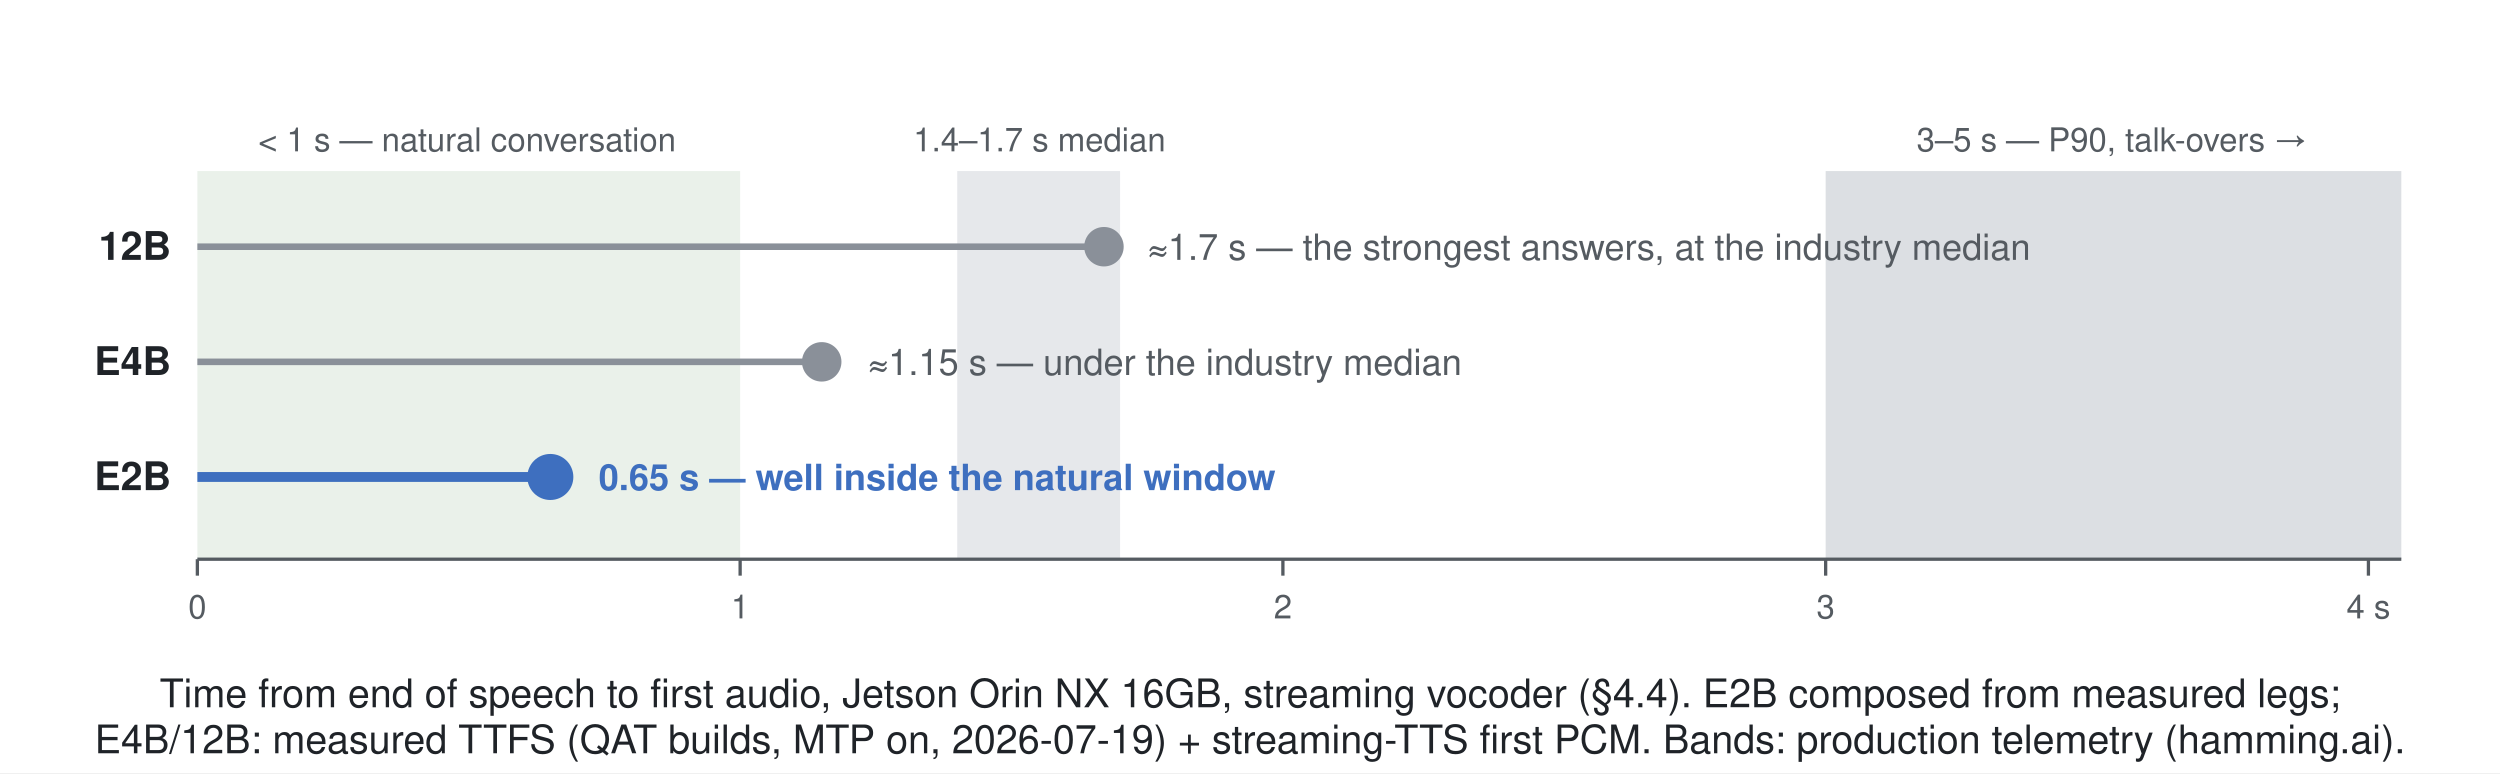
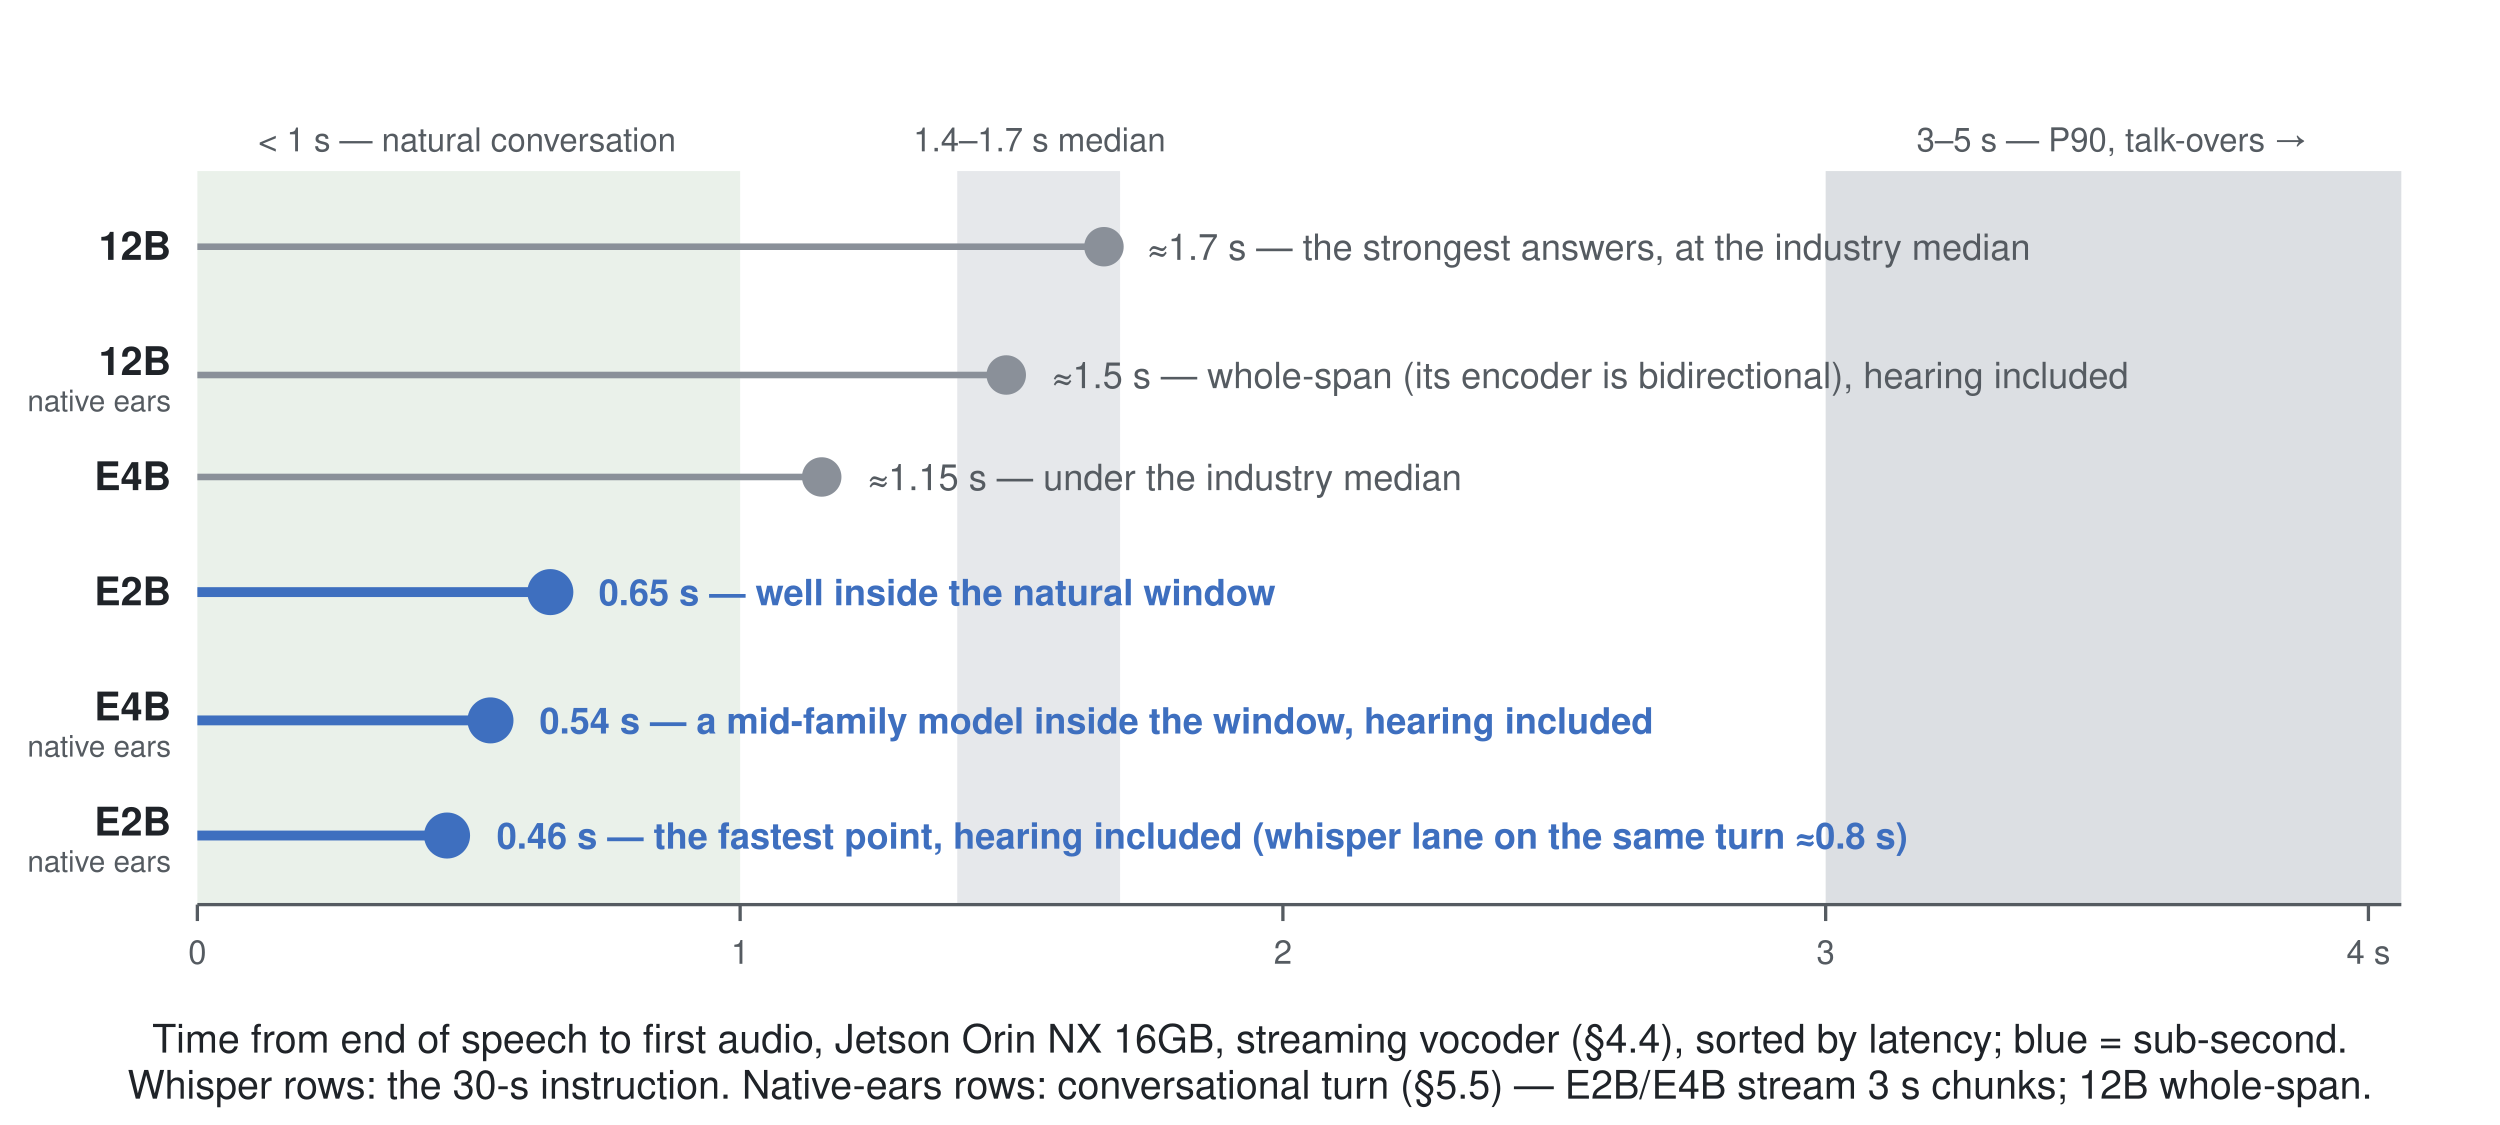
- <svg xmlns="http://www.w3.org/2000/svg" viewBox="0 0 760 235" font-family="Helvetica, Arial, sans-serif">
-   <rect width="760" height="235" fill="#ffffff" />
-   <rect x="60" y="52" width="165" height="118" fill="#eaf1ea" />
-   <rect x="291" y="52" width="49.5" height="118" fill="#e6e8eb" />
-   <rect x="555" y="52" width="175" height="118" fill="#dcdfe3" />
+ <svg xmlns="http://www.w3.org/2000/svg" viewBox="0 0 760 342" font-family="Helvetica, Arial, sans-serif">
+   <rect width="760" height="342" fill="#ffffff" />
+   <rect x="60" y="52" width="165" height="223" fill="#eaf1ea" />
+   <rect x="291" y="52" width="49.5" height="223" fill="#e6e8eb" />
+   <rect x="555" y="52" width="175" height="223" fill="#dcdfe3" />
  <g font-size="10" fill="#555b61" text-anchor="middle">
    <text x="142" y="46">&lt; 1 s — natural conversation</text>
    <text x="316" y="46">1.4–1.7 s median</text>
    <text x="642" y="46">3–5 s — P90, talk-overs →</text>
  </g>
  <g font-size="12" fill="#1f2328">
    <text x="52" y="79" text-anchor="end" font-weight="bold">12B</text>
    <line x1="60" y1="75" x2="335.6" y2="75" stroke="#8a9099" stroke-width="2" />
    <circle cx="335.6" cy="75" r="6" fill="#8a9099" />
    <text x="349" y="79" font-size="11" text-anchor="start" fill="#555b61">≈1.7 s — the strongest answers, at the industry median</text>
-     <text x="52" y="114" text-anchor="end" font-weight="bold">E4B</text>
-     <line x1="60" y1="110" x2="249.8" y2="110" stroke="#8a9099" stroke-width="2" />
-     <circle cx="249.8" cy="110" r="6" fill="#8a9099" />
-     <text x="264" y="114" font-size="11" fill="#555b61">≈1.15 s — under the industry median</text>
-     <text x="52" y="149" text-anchor="end" font-weight="bold">E2B</text>
-     <line x1="60" y1="145" x2="167.3" y2="145" stroke="#3e6fbf" stroke-width="3" />
-     <circle cx="167.3" cy="145" r="7" fill="#3e6fbf" />
-     <text x="182" y="149" font-size="11" font-weight="bold" fill="#3e6fbf">0.65 s — well inside the natural window</text>
+     <text x="52" y="114" text-anchor="end" font-weight="bold">12B</text>
+     <text x="52" y="125" text-anchor="end" font-size="9" fill="#555b61">native ears</text>
+     <line x1="60" y1="114" x2="305.9" y2="114" stroke="#8a9099" stroke-width="2" />
+     <circle cx="305.9" cy="114" r="6" fill="#8a9099" />
+     <text x="320" y="118" font-size="11" fill="#555b61">≈1.5 s — whole-span (its encoder is bidirectional), hearing included</text>
+     <text x="52" y="149" text-anchor="end" font-weight="bold">E4B</text>
+     <line x1="60" y1="145" x2="249.8" y2="145" stroke="#8a9099" stroke-width="2" />
+     <circle cx="249.8" cy="145" r="6" fill="#8a9099" />
+     <text x="264" y="149" font-size="11" fill="#555b61">≈1.15 s — under the industry median</text>
+     <text x="52" y="184" text-anchor="end" font-weight="bold">E2B</text>
+     <line x1="60" y1="180" x2="167.3" y2="180" stroke="#3e6fbf" stroke-width="3" />
+     <circle cx="167.3" cy="180" r="7" fill="#3e6fbf" />
+     <text x="182" y="184" font-size="11" font-weight="bold" fill="#3e6fbf">0.65 s — well inside the natural window</text>
+     <text x="52" y="219" text-anchor="end" font-weight="bold">E4B</text>
+     <text x="52" y="230" text-anchor="end" font-size="9" fill="#555b61">native ears</text>
+     <line x1="60" y1="219" x2="149.1" y2="219" stroke="#3e6fbf" stroke-width="3" />
+     <circle cx="149.1" cy="219" r="7" fill="#3e6fbf" />
+     <text x="164" y="223" font-size="11" font-weight="bold" fill="#3e6fbf">0.54 s — a mid-family model inside the window, hearing included</text>
+     <text x="52" y="254" text-anchor="end" font-weight="bold">E2B</text>
+     <text x="52" y="265" text-anchor="end" font-size="9" fill="#555b61">native ears</text>
+     <line x1="60" y1="254" x2="135.9" y2="254" stroke="#3e6fbf" stroke-width="3" />
+     <circle cx="135.9" cy="254" r="7" fill="#3e6fbf" />
+     <text x="151" y="258" font-size="11" font-weight="bold" fill="#3e6fbf">0.46 s — the fastest point, hearing included (whisper lane on the same turn ≈0.8 s)</text>
  </g>
-   <line x1="60" y1="170" x2="730" y2="170" stroke="#555b61" stroke-width="1" />
+   <line x1="60" y1="275" x2="730" y2="275" stroke="#555b61" stroke-width="1" />
  <g stroke="#555b61" stroke-width="1">
-     <line x1="60" y1="170" x2="60" y2="175" />
-     <line x1="225" y1="170" x2="225" y2="175" />
-     <line x1="390" y1="170" x2="390" y2="175" />
-     <line x1="555" y1="170" x2="555" y2="175" />
-     <line x1="720" y1="170" x2="720" y2="175" />
+     <line x1="60" y1="275" x2="60" y2="280" />
+     <line x1="225" y1="275" x2="225" y2="280" />
+     <line x1="390" y1="275" x2="390" y2="280" />
+     <line x1="555" y1="275" x2="555" y2="280" />
+     <line x1="720" y1="275" x2="720" y2="280" />
  </g>
  <g font-size="10" fill="#555b61" text-anchor="middle">
-     <text x="60" y="188">0</text>
-     <text x="225" y="188">1</text>
-     <text x="390" y="188">2</text>
-     <text x="555" y="188">3</text>
-     <text x="720" y="188">4 s</text>
+     <text x="60" y="293">0</text>
+     <text x="225" y="293">1</text>
+     <text x="390" y="293">2</text>
+     <text x="555" y="293">3</text>
+     <text x="720" y="293">4 s</text>
  </g>
-   <text x="380" y="185" font-size="10" fill="#555b61" text-anchor="middle" opacity="0">.</text>
-   <text x="380" y="215" font-size="12" fill="#1f2328" text-anchor="middle">Time from end of speech to first audio, Jetson Orin NX 16GB, streaming vocoder (§4.4). E2B composed from measured legs;</text>
-   <text x="380" y="229" font-size="12" fill="#1f2328" text-anchor="middle">E4B/12B: measured TTFS (QAT builds, MTP on, 2026-07-19) + streaming-TTS first PCM. Bands: production telemetry (hamming.ai).</text>
+   <text x="380" y="320" font-size="12" fill="#1f2328" text-anchor="middle">Time from end of speech to first audio, Jetson Orin NX 16GB, streaming vocoder (§4.4), sorted by latency; blue = sub-second.</text>
+   <text x="380" y="334" font-size="12" fill="#1f2328" text-anchor="middle">Whisper rows: the 30-s instruction. Native-ears rows: conversational turn (§5.5) — E2B/E4B stream 3 s chunks; 12B whole-span.</text>
</svg>
